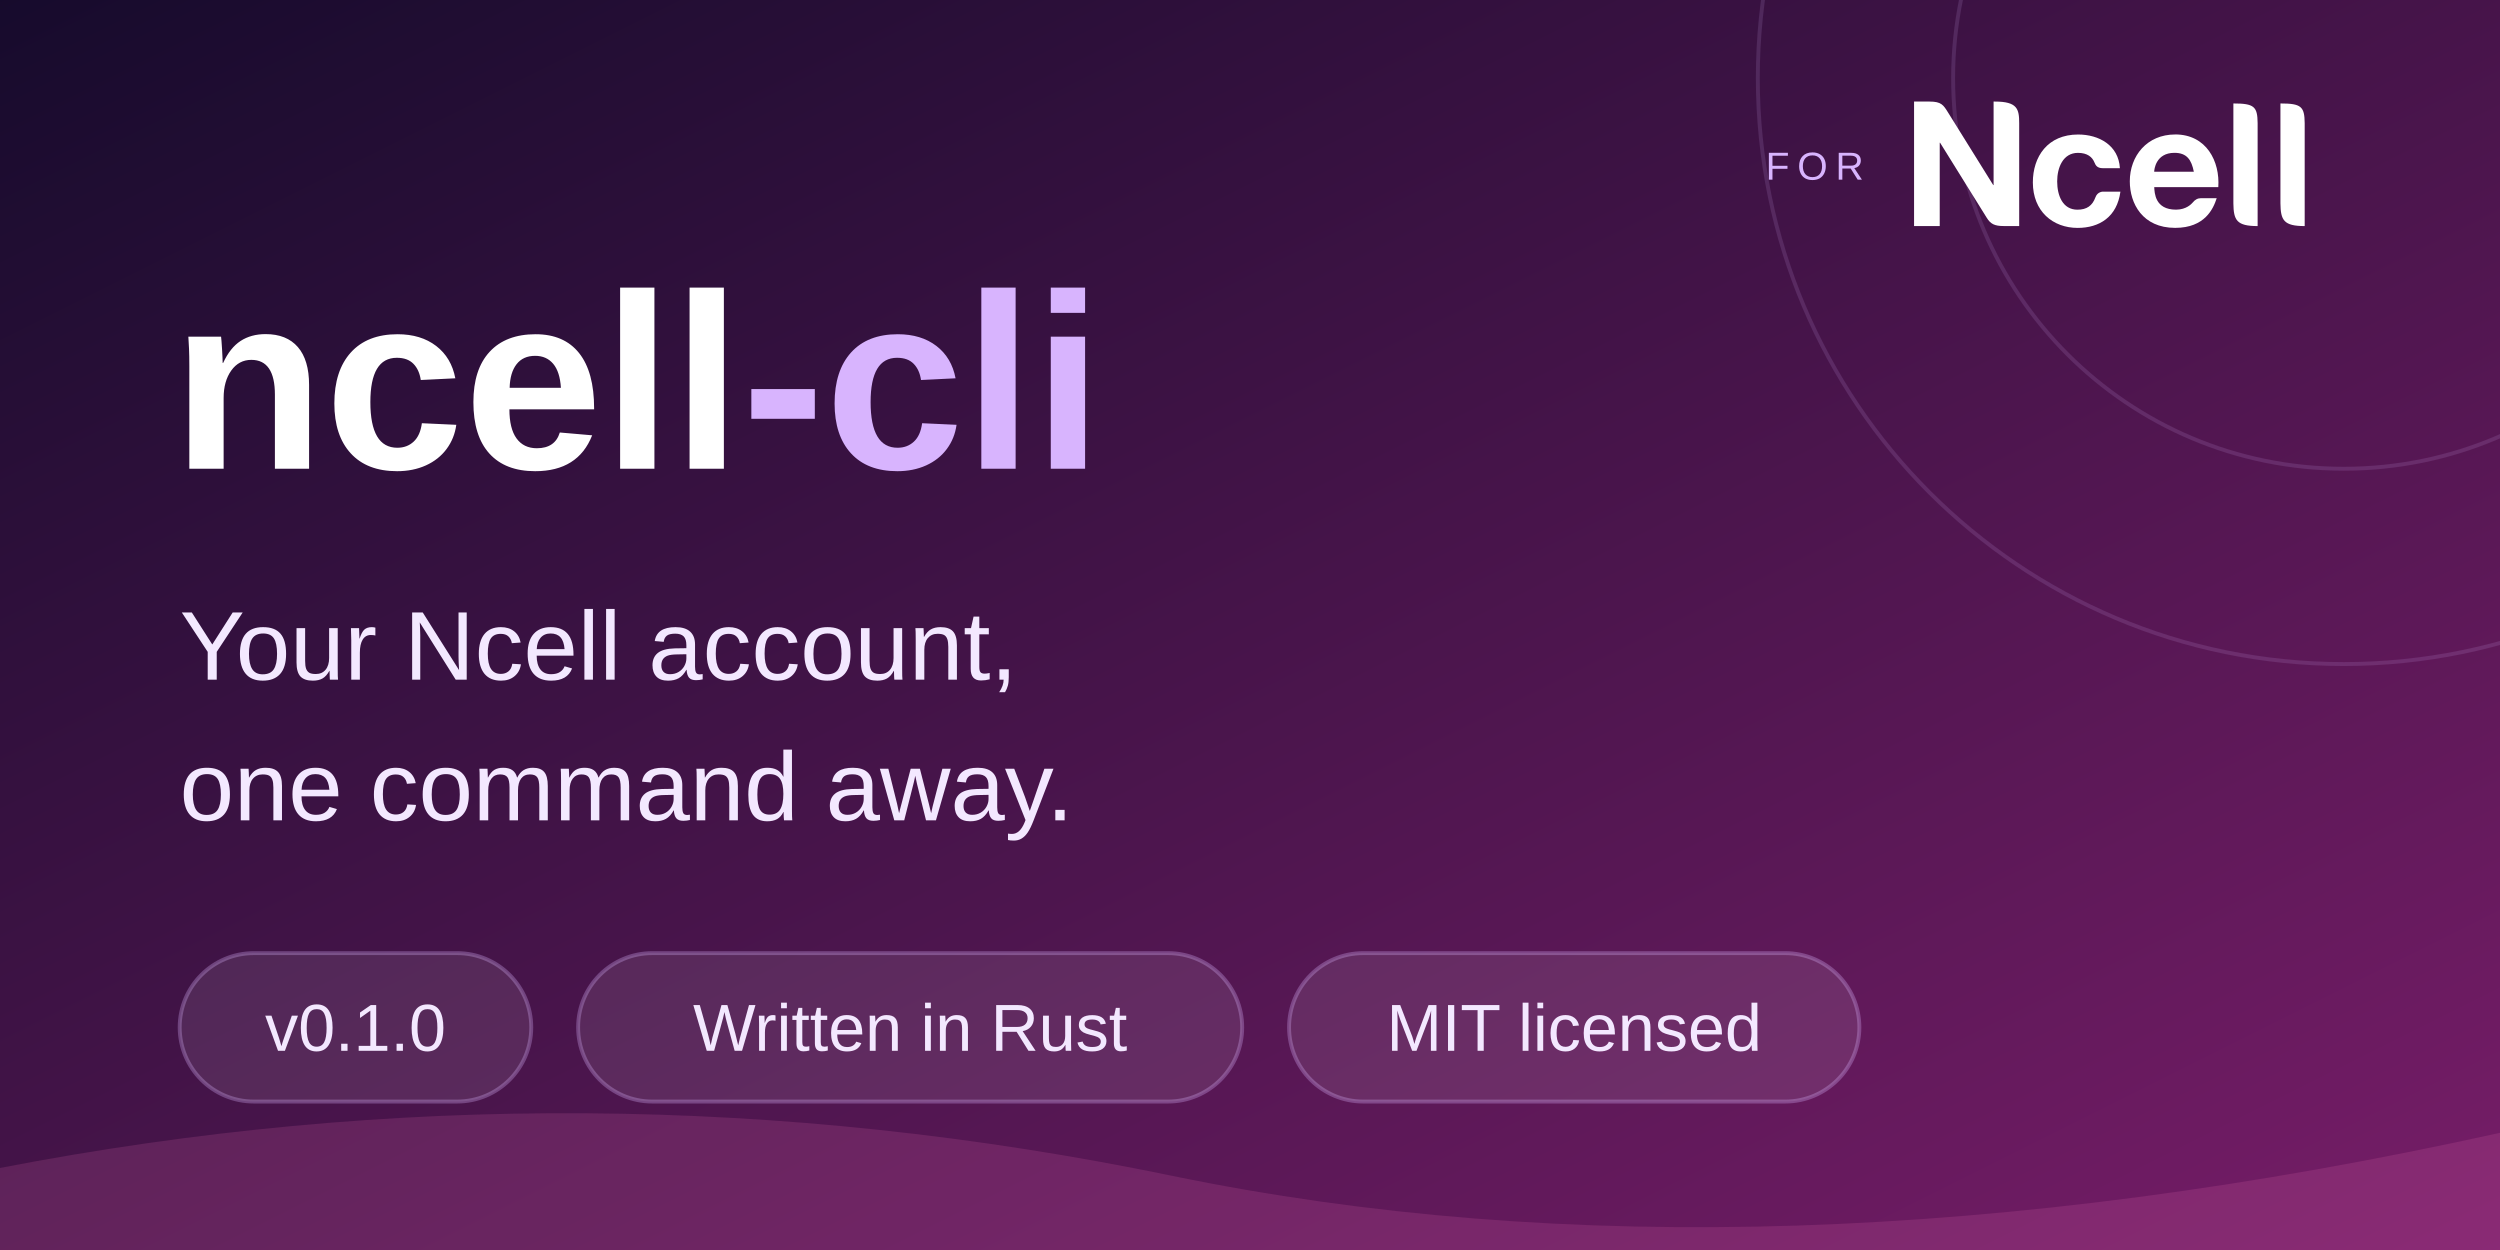
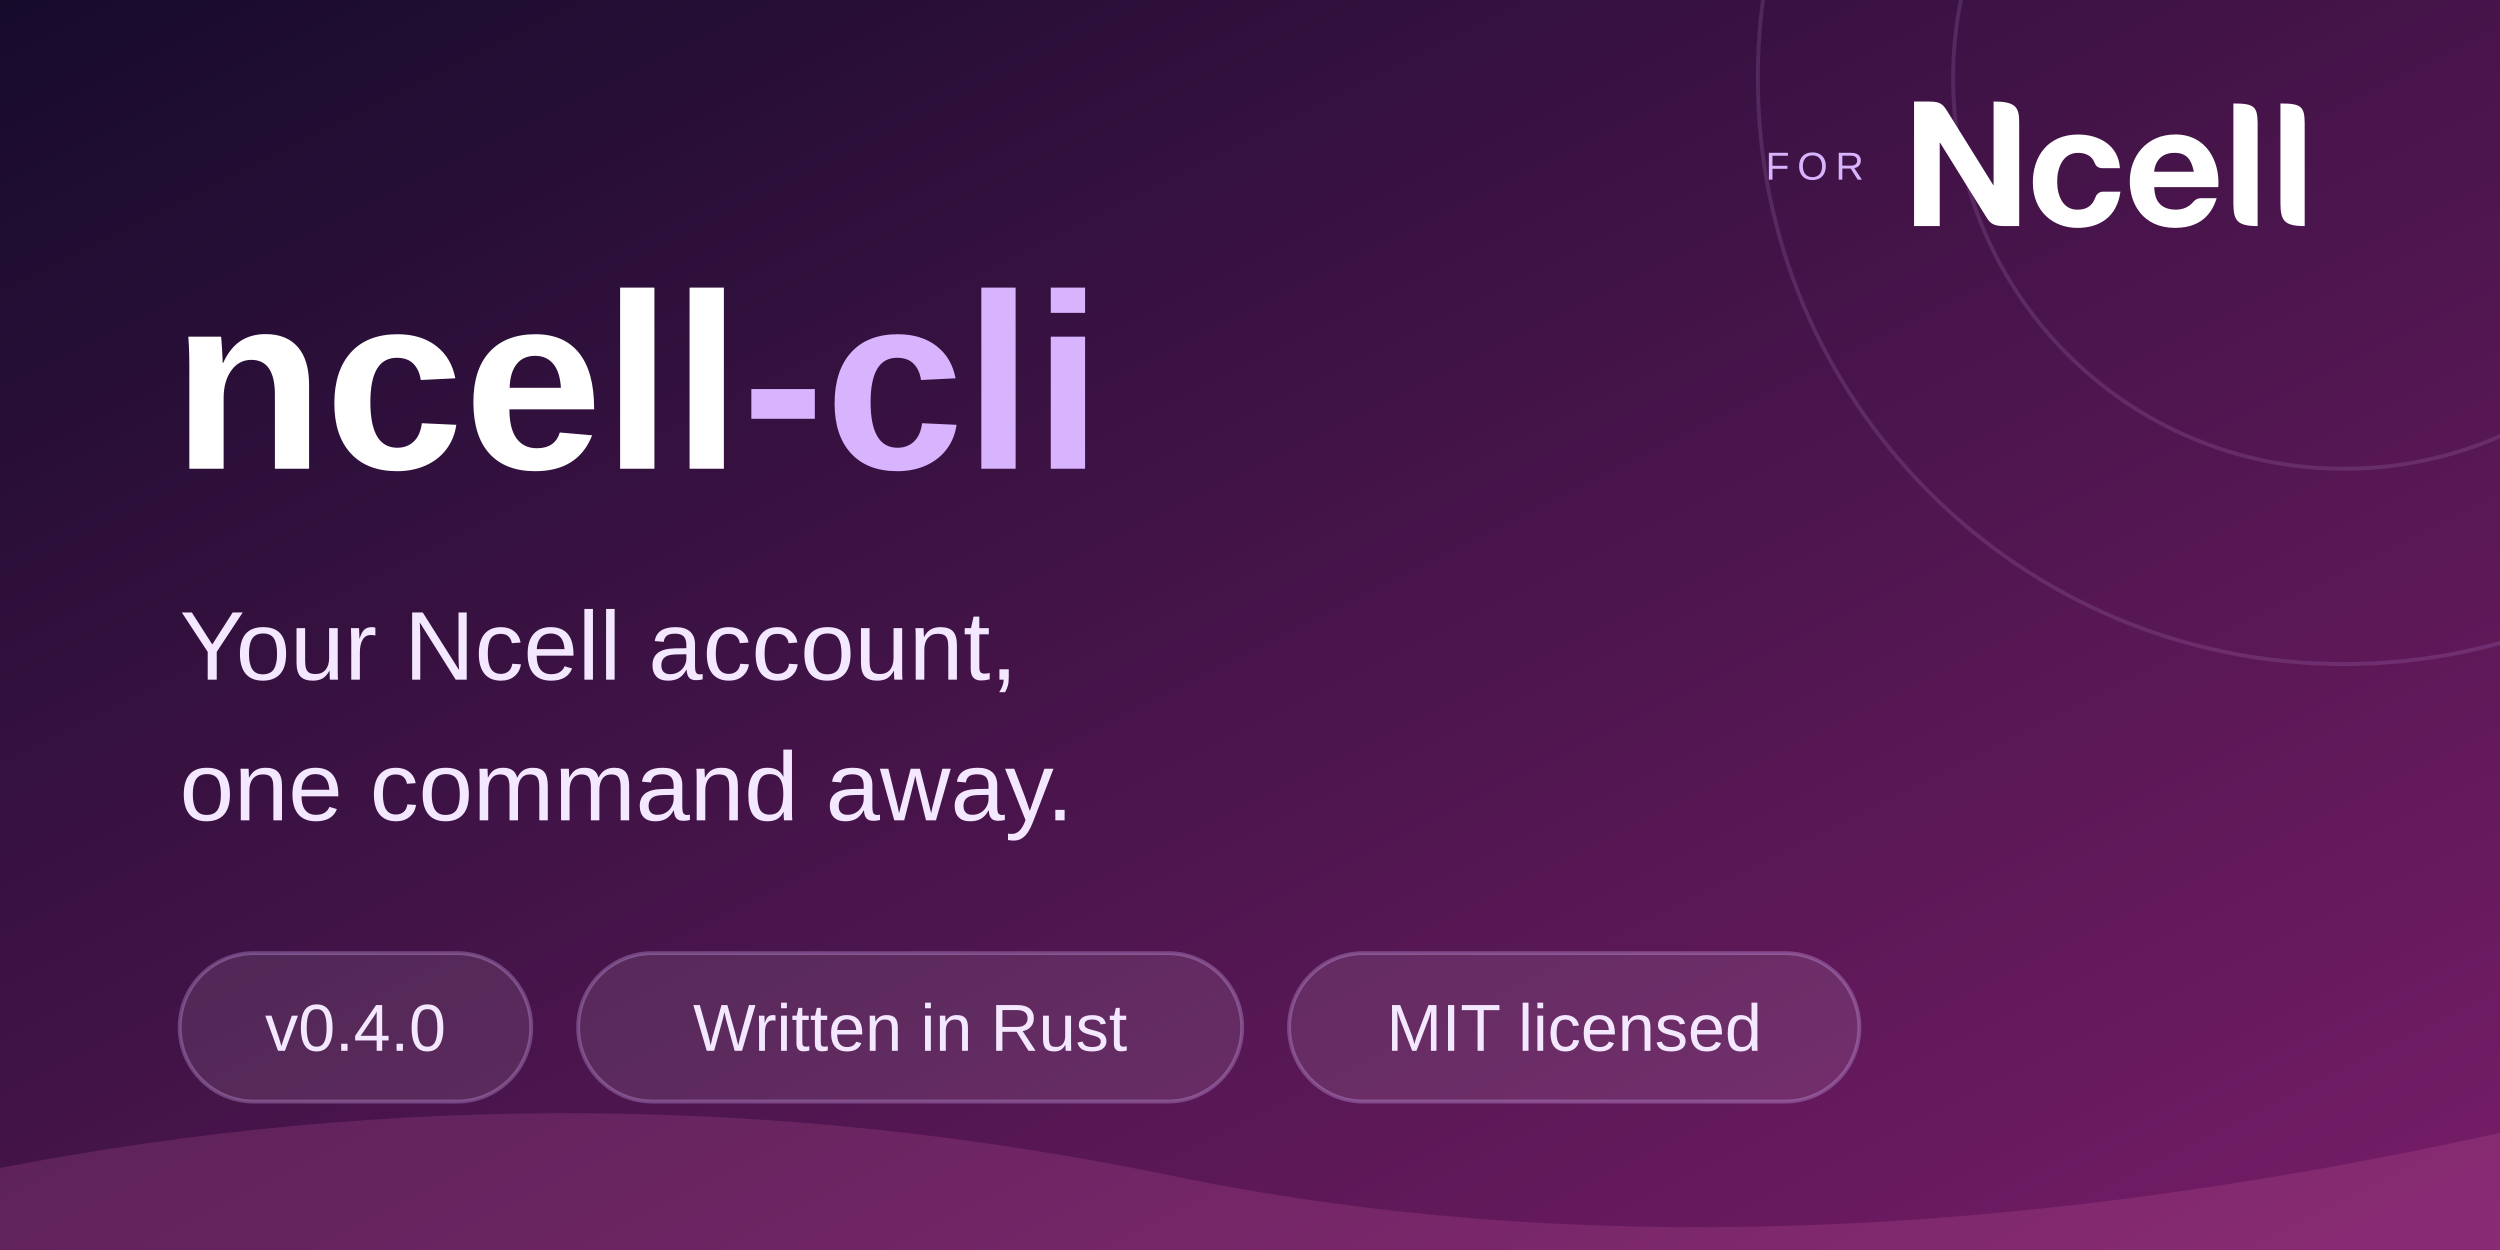
- <svg xmlns="http://www.w3.org/2000/svg" width="640" height="320" viewBox="0 0 640 320" role="img" aria-label="ncell-cli. v0.1.0. Written in Rust. MIT licensed.">
+ <svg xmlns="http://www.w3.org/2000/svg" width="640" height="320" viewBox="0 0 640 320" role="img" aria-label="ncell-cli. v0.4.0. Written in Rust. MIT licensed.">
  <defs>
    <linearGradient id="bg" x2="1" y2="1">
      <stop stop-color="#160b2c" />
      <stop offset="1" stop-color="#771d68" />
    </linearGradient>
  </defs>
  <rect width="640" height="320" fill="url(#bg)" />
  <g fill="none" stroke="#d8b4fe" opacity=".14">
    <circle cx="600" cy="20" r="100" />
    <circle cx="600" cy="20" r="150" />
  </g>
  <text x="44" y="120" font-family="Segoe UI,Arial,sans-serif" font-size="64" font-weight="700" fill="white">ncell<tspan fill="#d8b4fe">-cli</tspan>
  </text>
  <text x="46" y="174" font-family="Segoe UI,Arial,sans-serif" font-size="25" fill="#f3e8ff">Your Ncell account,</text>
  <text x="46" y="210" font-family="Segoe UI,Arial,sans-serif" font-size="25" fill="#f3e8ff">one command away.</text>
  <g transform="translate(46 244)" font-family="Segoe UI,Arial,sans-serif" font-size="17" text-anchor="middle" fill="#f3e8ff">
    <rect x="0" width="90" height="38" rx="19" fill="#fff" fill-opacity=".09" stroke="#d8b4fe" stroke-opacity=".3" />
-     <text x="45" y="25">v0.1.0</text>
+     <text x="45" y="25">v0.4.0</text>
    <rect x="102" width="170" height="38" rx="19" fill="#fff" fill-opacity=".09" stroke="#d8b4fe" stroke-opacity=".3" />
    <text x="187" y="25">Written in Rust</text>
    <rect x="284" width="146" height="38" rx="19" fill="#fff" fill-opacity=".09" stroke="#d8b4fe" stroke-opacity=".3" />
    <text x="357" y="25">MIT licensed</text>
  </g>
  <text x="452" y="46" fill="#d8b4fe" font-family="Segoe UI,Arial,sans-serif" font-size="10" letter-spacing="2">FOR</text>
  <g transform="translate(490 26) scale(0.8832362)">
    <path fill="#fff" d="M75.68,9.54c-8.14,0-13.15,6.18-13.15,13.58,0,6.4,3.67,13.49,13.15,13.49,8.6,0,11.05-5.52,12.04-8.61h-4.49c-1.03,0-1.78.41-2.48,1.28-.3.34-1.8,2.05-4.82,2.05-6.12,0-6.21-4.85-6.32-6.52h18.57c.52-7.45-3.42-15.28-12.49-15.28ZM69.6,20.34c0-.52.41-5.48,5.87-5.48,3.62,0,4.94,2.05,5.62,5.48h-11.49Z" />
    <path fill="#fff" d="M92.55.55v28.96c.06,4.88.95,6.58,7.03,6.58V6.26c-.05-4.81-.98-5.71-7.03-5.71Z" />
    <path fill="#fff" d="M106.19.55v28.96c.06,4.88.95,6.58,7.03,6.58V6.26c-.05-4.81-.98-5.71-7.03-5.71Z" />
    <path fill="#fff" d="M54.79,26.11s-1.61-.06-2.22,1.64c-.88,2.42-2.49,3.59-5.22,3.59-4.25,0-5.87-4.05-5.87-8.21,0-3.95,1.67-8.26,6.03-8.26,2.72,0,4.16,1.22,4.78,2.8.34.86.84,1.64,2.4,1.64h4.97c-.38-6.65-6.09-9.76-12.1-9.76-8.86,0-13.13,6.42-13.13,13.89,0,8.36,5.8,13.18,12.98,13.18,6.28,0,11.41-3.15,12.4-10.5h-5Z" />
    <path fill="#fff" d="M30.48,36.08h-4.49c-2.66,0-3.82-.61-4.91-2.37-1.02-1.63-13.54-21.78-13.54-21.78h-.1v24.16H0V0h4.5C7.91,0,8.51,1.01,9.84,3.15c1.33,2.14,13.11,21.06,13.11,21.06h.1V0h.38c6.54,0,7.04,2.17,7.04,6.28v29.8Z" />
  </g>
  <path d="M0 299Q150 270 300 301T640 290V320H0Z" fill="#f472b6" opacity=".16" />
</svg>
